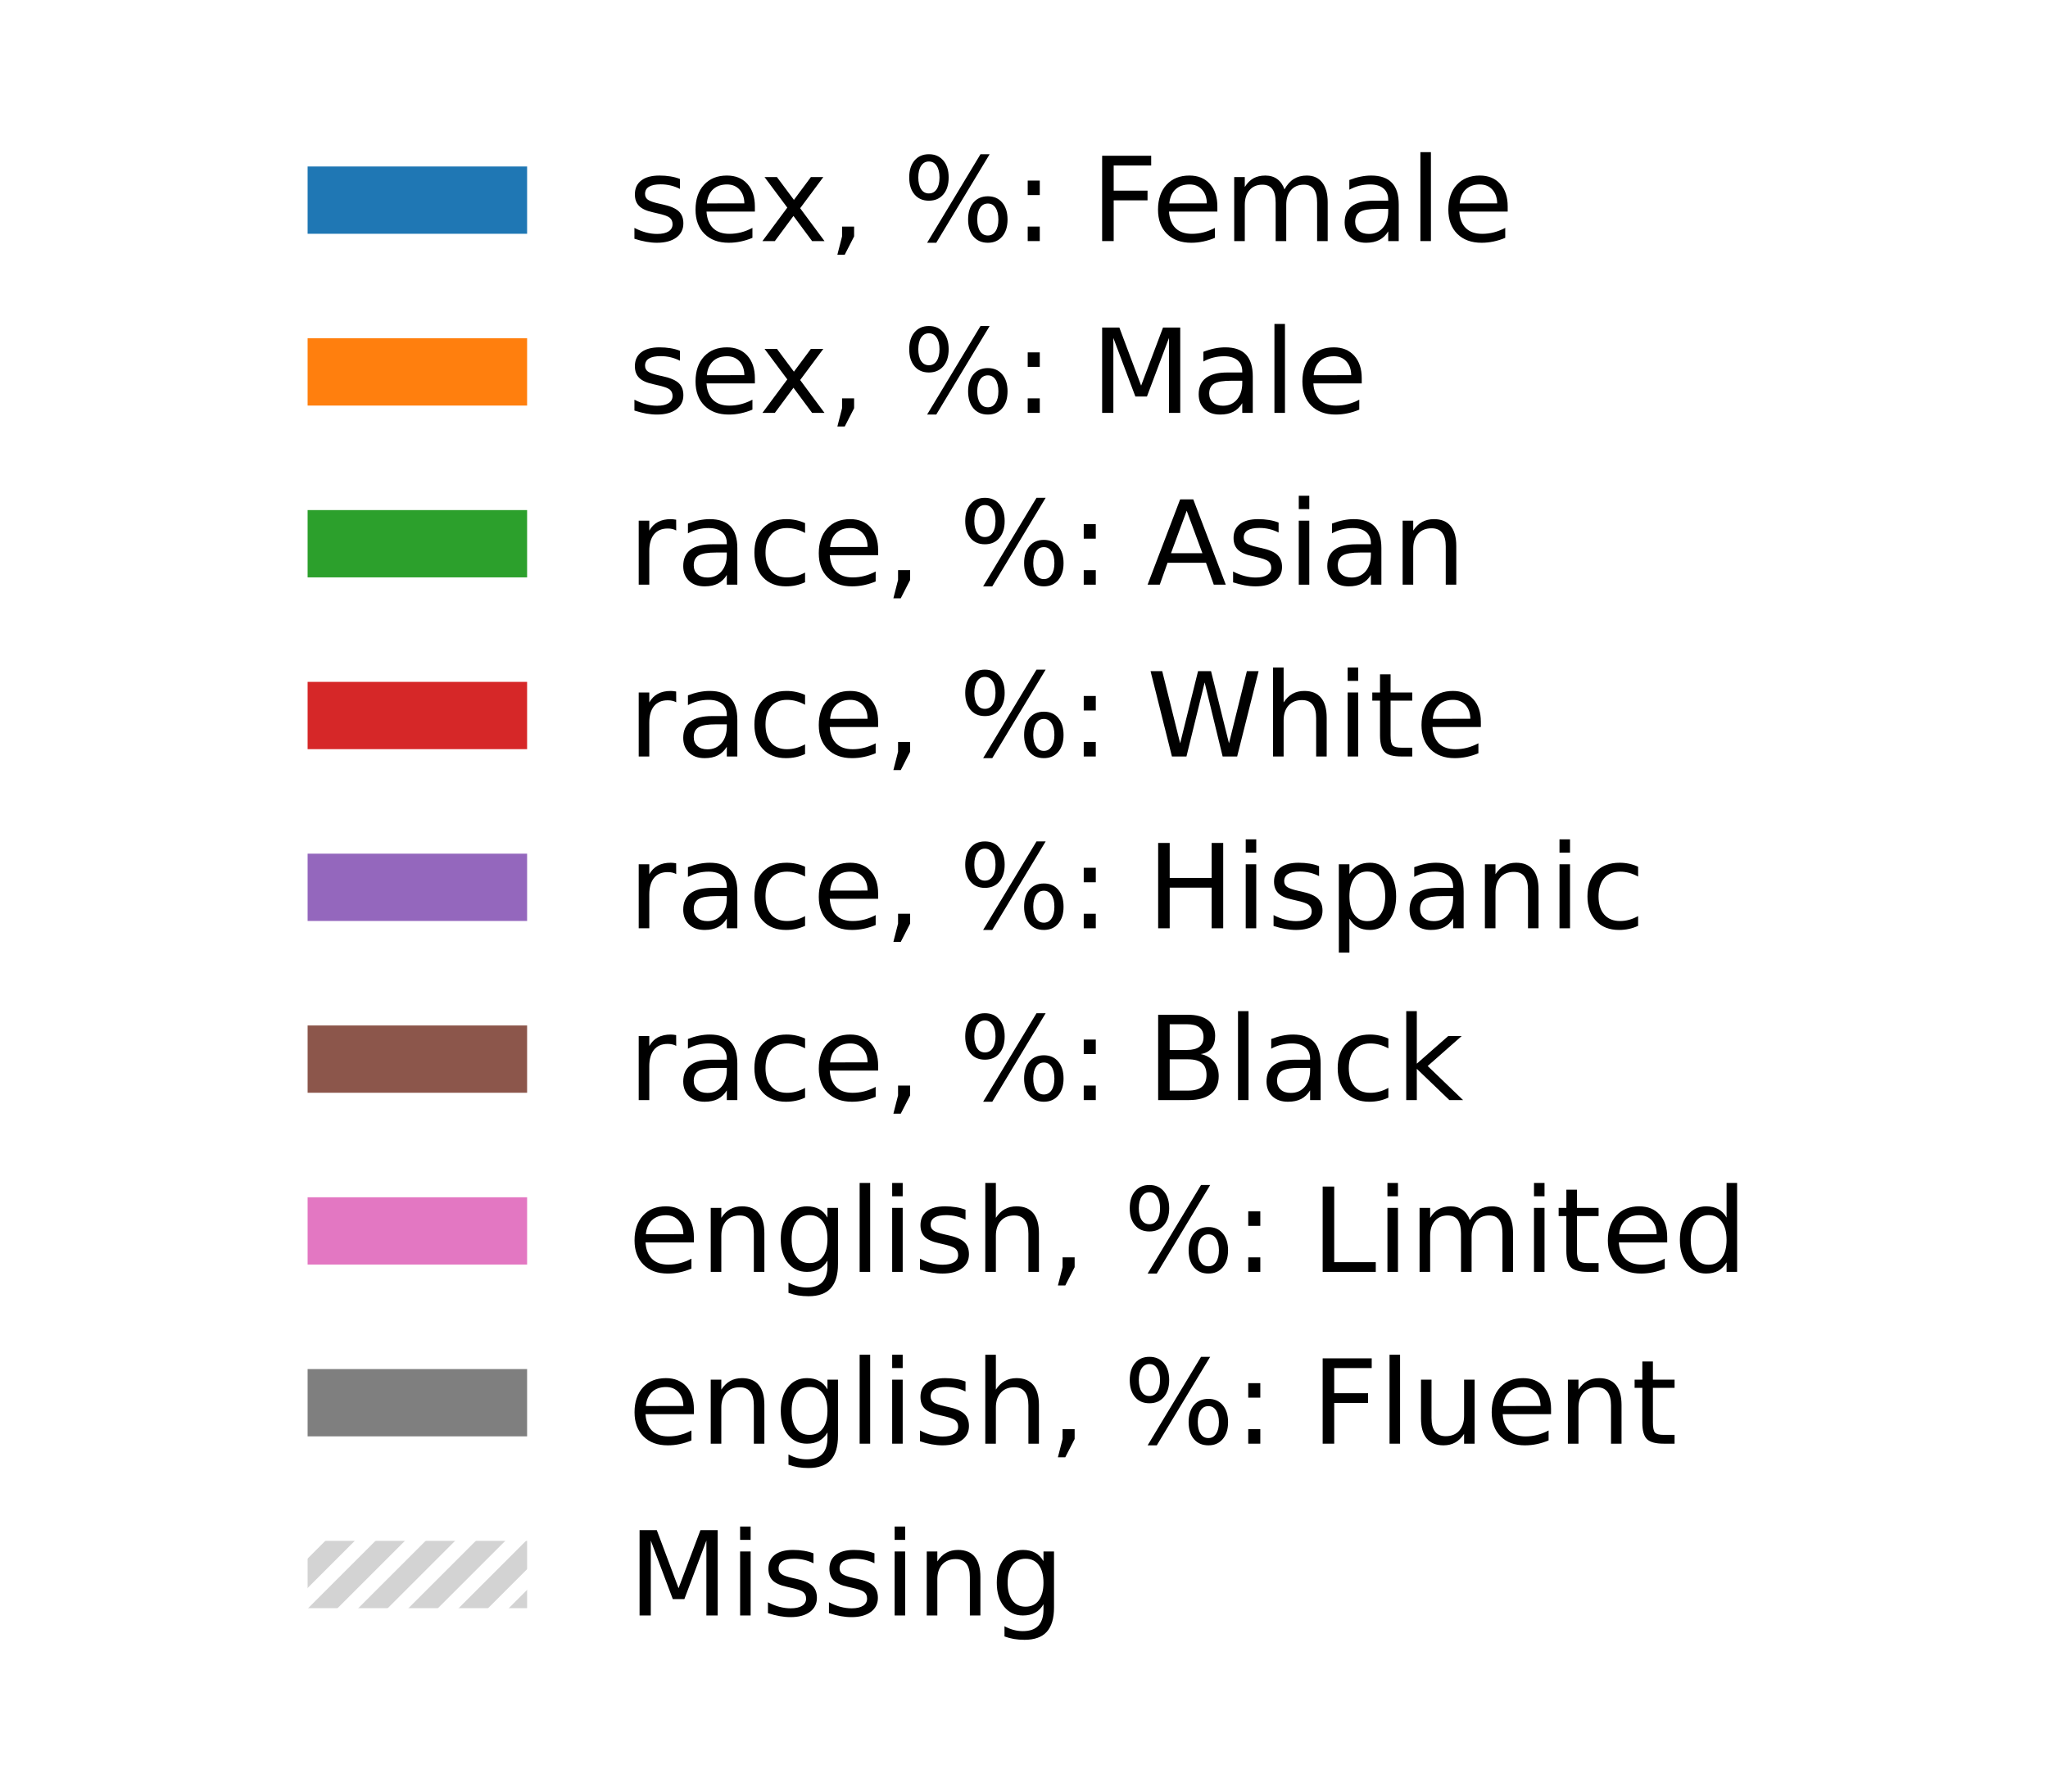
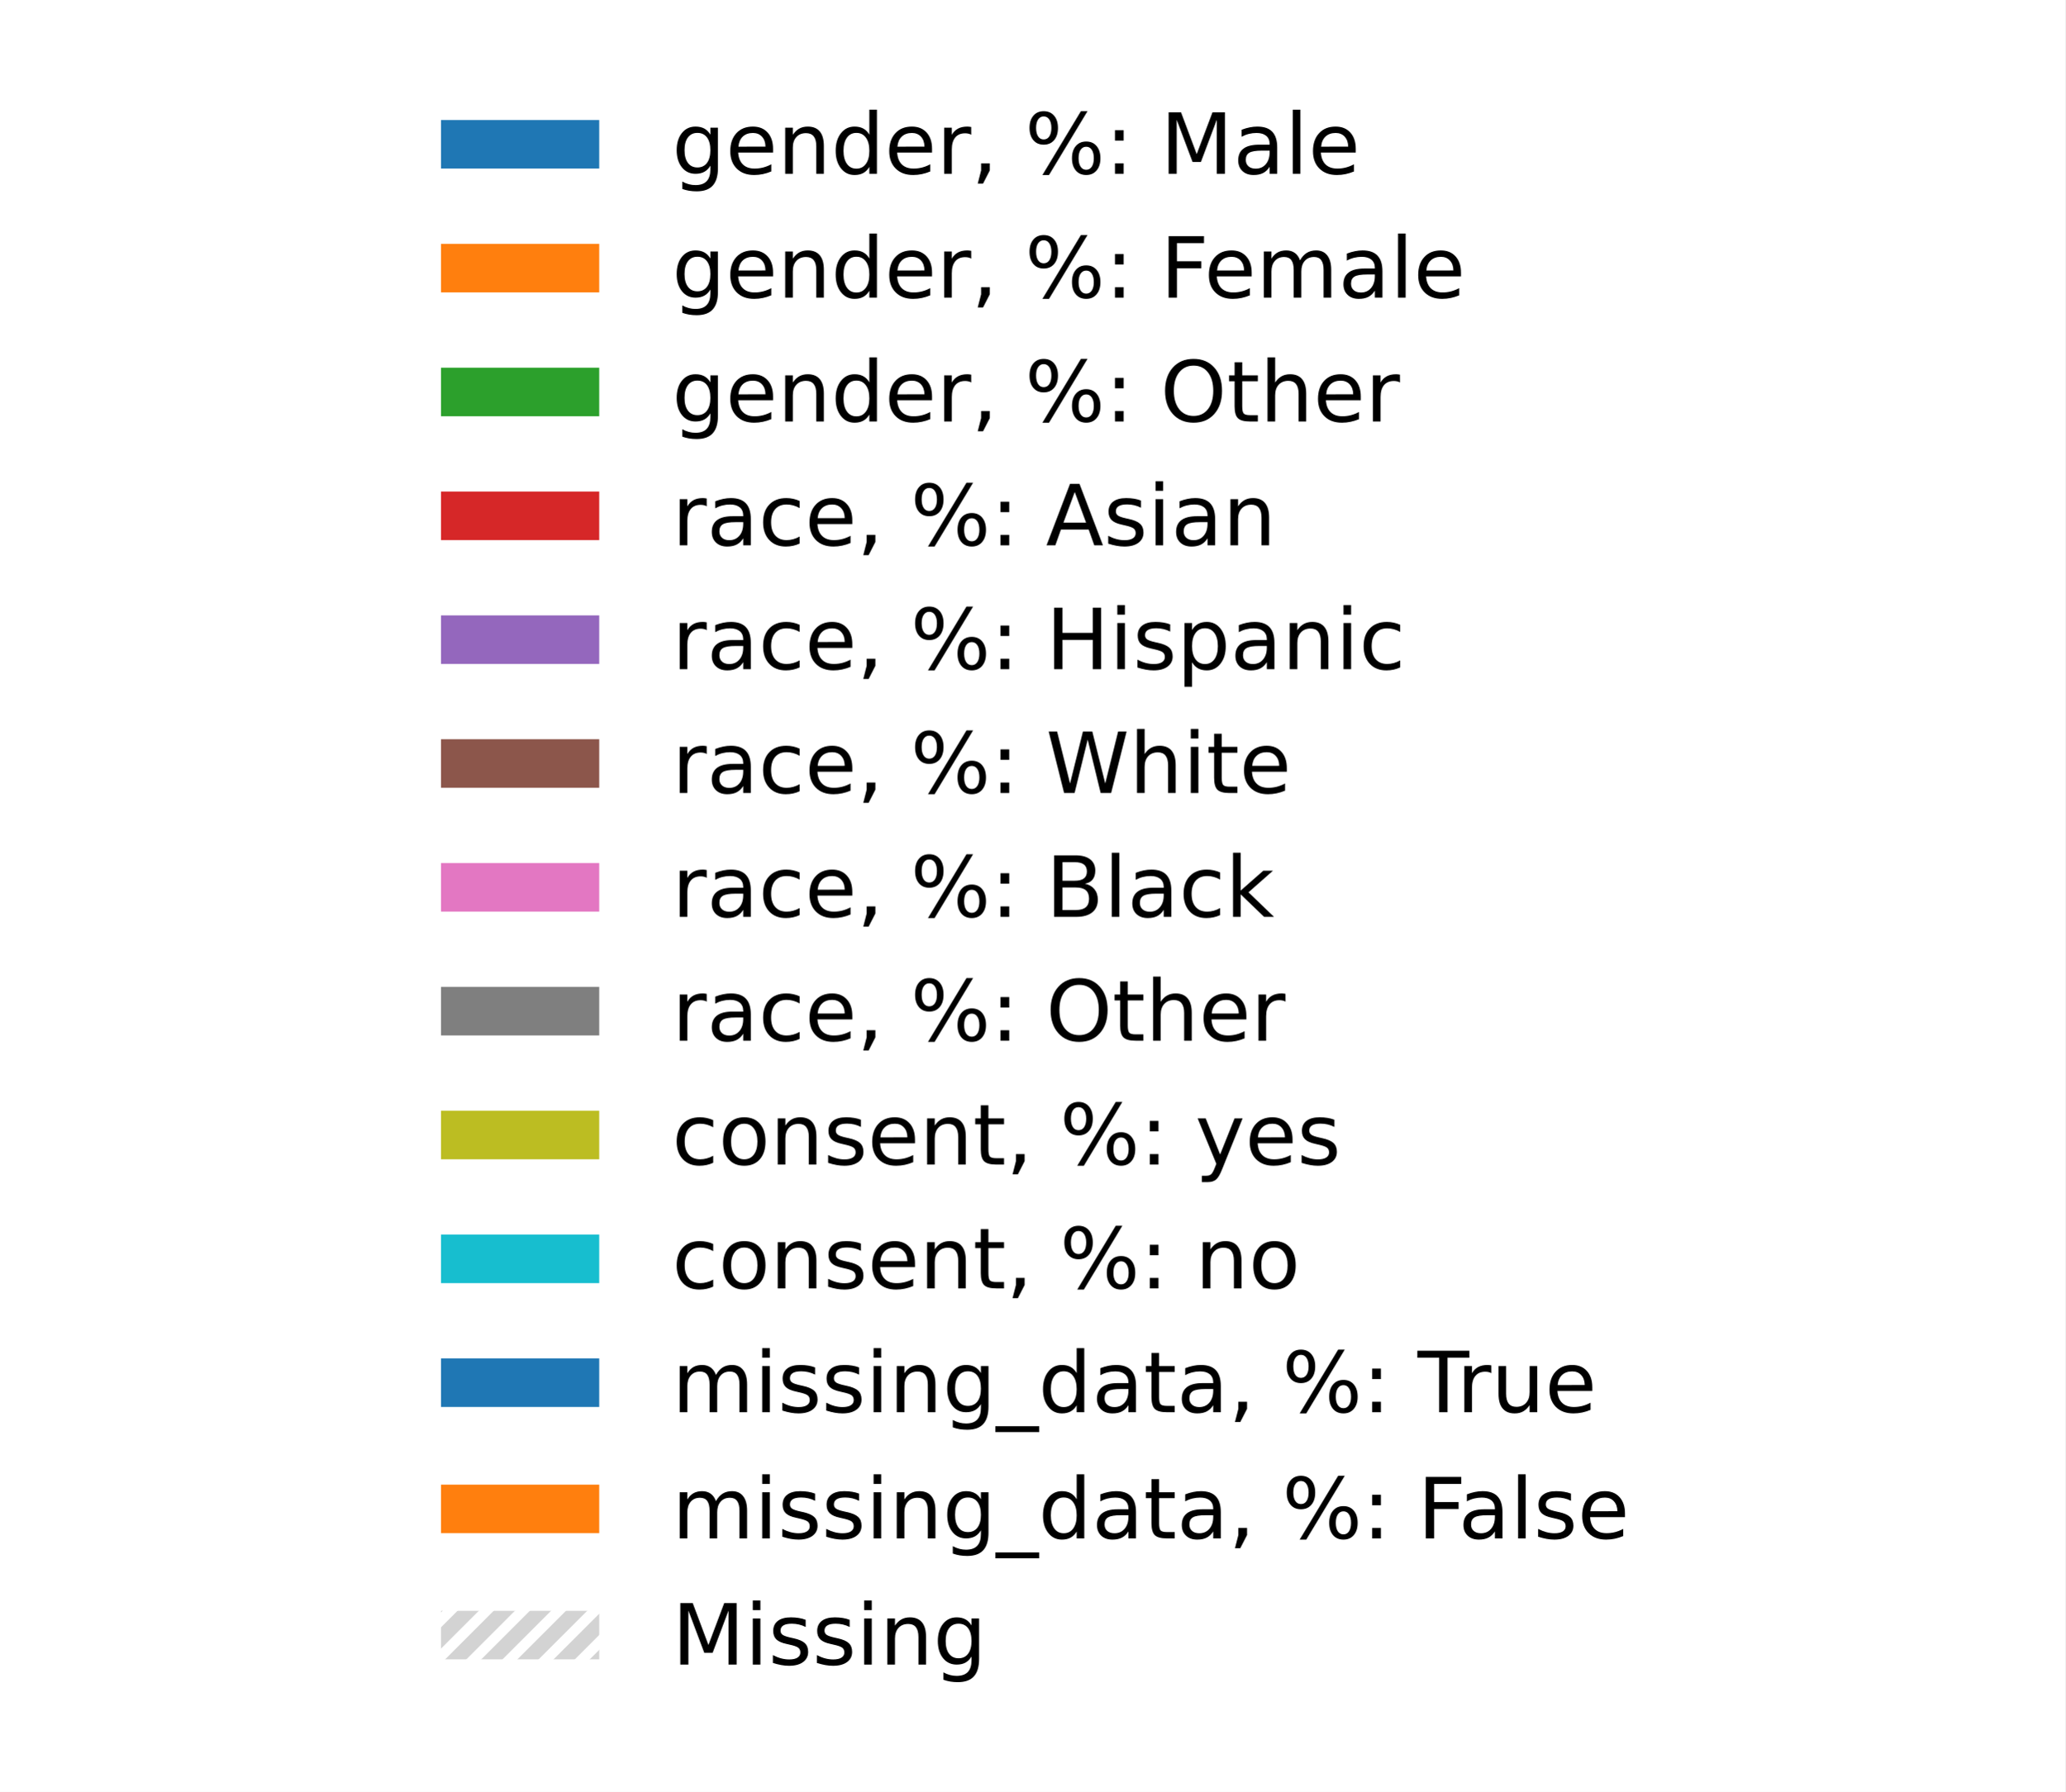
- <svg xmlns="http://www.w3.org/2000/svg" xmlns:xlink="http://www.w3.org/1999/xlink" width="139.95pt" height="122.483pt" viewBox="0 0 139.95 122.483" version="1.1">
+ <svg xmlns="http://www.w3.org/2000/svg" xmlns:xlink="http://www.w3.org/1999/xlink" width="195.75pt" height="169.898pt" viewBox="0 0 195.75 169.898" version="1.1">
  <defs>
    <style type="text/css">*{stroke-linejoin: round; stroke-linecap: butt}</style>
  </defs>
  <g id="figure_1">
    <g id="patch_1">
-       <path d="M 0 122.483  L 139.95 122.483  L 139.95 0  L 0 0  z " style="fill: #ffffff" />
+       <path d="M 0 169.898  L 195.75 169.898  L 195.75 0  L 0 0  z " style="fill: #ffffff" />
    </g>
    <g id="axes_1">
      <g id="legend_1">
        <g id="patch_2">
-           <path d="M 20.52 16.479  L 36.52 16.479  L 36.52 10.879  L 20.52 10.879  z " style="fill: #1f77b4; stroke: #ffffff; stroke-linejoin: miter" />
+           <path d="M 41.299 16.479  L 57.299 16.479  L 57.299 10.879  L 41.299 10.879  z " style="fill: #1f77b4; stroke: #ffffff; stroke-linejoin: miter" />
        </g>
        <g id="text_1">
-           <g transform="translate(42.92 16.47875) scale(0.08 -0.08)">
-             <defs>
-               <path id="DejaVuSans-73" d="M 2834 3397  L 2834 2853  Q 2591 2978 2328 3040  Q 2066 3103 1784 3103  Q 1356 3103 1142 2972  Q 928 2841 928 2578  Q 928 2378 1081 2264  Q 1234 2150 1697 2047  L 1894 2003  Q 2506 1872 2764 1633  Q 3022 1394 3022 966  Q 3022 478 2636 193  Q 2250 -91 1575 -91  Q 1294 -91 989 -36  Q 684 19 347 128  L 347 722  Q 666 556 975 473  Q 1284 391 1588 391  Q 1994 391 2212 530  Q 2431 669 2431 922  Q 2431 1156 2273 1281  Q 2116 1406 1581 1522  L 1381 1569  Q 847 1681 609 1914  Q 372 2147 372 2553  Q 372 3047 722 3315  Q 1072 3584 1716 3584  Q 2034 3584 2315 3537  Q 2597 3491 2834 3397  z " transform="scale(0.015625)" />
+           <g transform="translate(63.69938 16.47875) scale(0.08 -0.08)">
+             <defs>
+               <path id="DejaVuSans-67" d="M 2906 1791  Q 2906 2416 2648 2759  Q 2391 3103 1925 3103  Q 1463 3103 1205 2759  Q 947 2416 947 1791  Q 947 1169 1205 825  Q 1463 481 1925 481  Q 2391 481 2648 825  Q 2906 1169 2906 1791  z M 3481 434  Q 3481 -459 3084 -895  Q 2688 -1331 1869 -1331  Q 1566 -1331 1297 -1286  Q 1028 -1241 775 -1147  L 775 -588  Q 1028 -725 1275 -790  Q 1522 -856 1778 -856  Q 2344 -856 2625 -561  Q 2906 -266 2906 331  L 2906 616  Q 2728 306 2450 153  Q 2172 0 1784 0  Q 1141 0 747 490  Q 353 981 353 1791  Q 353 2603 747 3093  Q 1141 3584 1784 3584  Q 2172 3584 2450 3431  Q 2728 3278 2906 2969  L 2906 3500  L 3481 3500  L 3481 434  z " transform="scale(0.015625)" />
              <path id="DejaVuSans-65" d="M 3597 1894  L 3597 1613  L 953 1613  Q 991 1019 1311 708  Q 1631 397 2203 397  Q 2534 397 2845 478  Q 3156 559 3463 722  L 3463 178  Q 3153 47 2828 -22  Q 2503 -91 2169 -91  Q 1331 -91 842 396  Q 353 884 353 1716  Q 353 2575 817 3079  Q 1281 3584 2069 3584  Q 2775 3584 3186 3129  Q 3597 2675 3597 1894  z M 3022 2063  Q 3016 2534 2758 2815  Q 2500 3097 2075 3097  Q 1594 3097 1305 2825  Q 1016 2553 972 2059  L 3022 2063  z " transform="scale(0.015625)" />
-               <path id="DejaVuSans-78" d="M 3513 3500  L 2247 1797  L 3578 0  L 2900 0  L 1881 1375  L 863 0  L 184 0  L 1544 1831  L 300 3500  L 978 3500  L 1906 2253  L 2834 3500  L 3513 3500  z " transform="scale(0.015625)" />
+               <path id="DejaVuSans-6e" d="M 3513 2113  L 3513 0  L 2938 0  L 2938 2094  Q 2938 2591 2744 2837  Q 2550 3084 2163 3084  Q 1697 3084 1428 2787  Q 1159 2491 1159 1978  L 1159 0  L 581 0  L 581 3500  L 1159 3500  L 1159 2956  Q 1366 3272 1645 3428  Q 1925 3584 2291 3584  Q 2894 3584 3203 3211  Q 3513 2838 3513 2113  z " transform="scale(0.015625)" />
+               <path id="DejaVuSans-64" d="M 2906 2969  L 2906 4863  L 3481 4863  L 3481 0  L 2906 0  L 2906 525  Q 2725 213 2448 61  Q 2172 -91 1784 -91  Q 1150 -91 751 415  Q 353 922 353 1747  Q 353 2572 751 3078  Q 1150 3584 1784 3584  Q 2172 3584 2448 3432  Q 2725 3281 2906 2969  z M 947 1747  Q 947 1113 1208 752  Q 1469 391 1925 391  Q 2381 391 2643 752  Q 2906 1113 2906 1747  Q 2906 2381 2643 2742  Q 2381 3103 1925 3103  Q 1469 3103 1208 2742  Q 947 2381 947 1747  z " transform="scale(0.015625)" />
+               <path id="DejaVuSans-72" d="M 2631 2963  Q 2534 3019 2420 3045  Q 2306 3072 2169 3072  Q 1681 3072 1420 2755  Q 1159 2438 1159 1844  L 1159 0  L 581 0  L 581 3500  L 1159 3500  L 1159 2956  Q 1341 3275 1631 3429  Q 1922 3584 2338 3584  Q 2397 3584 2469 3576  Q 2541 3569 2628 3553  L 2631 2963  z " transform="scale(0.015625)" />
              <path id="DejaVuSans-2c" d="M 750 794  L 1409 794  L 1409 256  L 897 -744  L 494 -744  L 750 256  L 750 794  z " transform="scale(0.015625)" />
              <path id="DejaVuSans-20" transform="scale(0.015625)" />
              <path id="DejaVuSans-25" d="M 4653 2053  Q 4381 2053 4226 1822  Q 4072 1591 4072 1178  Q 4072 772 4226 539  Q 4381 306 4653 306  Q 4919 306 5073 539  Q 5228 772 5228 1178  Q 5228 1588 5073 1820  Q 4919 2053 4653 2053  z M 4653 2450  Q 5147 2450 5437 2106  Q 5728 1763 5728 1178  Q 5728 594 5436 251  Q 5144 -91 4653 -91  Q 4153 -91 3862 251  Q 3572 594 3572 1178  Q 3572 1766 3864 2108  Q 4156 2450 4653 2450  z M 1428 4353  Q 1159 4353 1004 4120  Q 850 3888 850 3481  Q 850 3069 1003 2837  Q 1156 2606 1428 2606  Q 1700 2606 1854 2837  Q 2009 3069 2009 3481  Q 2009 3884 1853 4118  Q 1697 4353 1428 4353  z M 4250 4750  L 4750 4750  L 1831 -91  L 1331 -91  L 4250 4750  z M 1428 4750  Q 1922 4750 2215 4408  Q 2509 4066 2509 3481  Q 2509 2891 2217 2550  Q 1925 2209 1428 2209  Q 931 2209 642 2551  Q 353 2894 353 3481  Q 353 4063 643 4406  Q 934 4750 1428 4750  z " transform="scale(0.015625)" />
              <path id="DejaVuSans-3a" d="M 750 794  L 1409 794  L 1409 0  L 750 0  L 750 794  z M 750 3309  L 1409 3309  L 1409 2516  L 750 2516  L 750 3309  z " transform="scale(0.015625)" />
+               <path id="DejaVuSans-4d" d="M 628 4666  L 1569 4666  L 2759 1491  L 3956 4666  L 4897 4666  L 4897 0  L 4281 0  L 4281 4097  L 3078 897  L 2444 897  L 1241 4097  L 1241 0  L 628 0  L 628 4666  z " transform="scale(0.015625)" />
+               <path id="DejaVuSans-61" d="M 2194 1759  Q 1497 1759 1228 1600  Q 959 1441 959 1056  Q 959 750 1161 570  Q 1363 391 1709 391  Q 2188 391 2477 730  Q 2766 1069 2766 1631  L 2766 1759  L 2194 1759  z M 3341 1997  L 3341 0  L 2766 0  L 2766 531  Q 2569 213 2275 61  Q 1981 -91 1556 -91  Q 1019 -91 701 211  Q 384 513 384 1019  Q 384 1609 779 1909  Q 1175 2209 1959 2209  L 2766 2209  L 2766 2266  Q 2766 2663 2505 2880  Q 2244 3097 1772 3097  Q 1472 3097 1187 3025  Q 903 2953 641 2809  L 641 3341  Q 956 3463 1253 3523  Q 1550 3584 1831 3584  Q 2591 3584 2966 3190  Q 3341 2797 3341 1997  z " transform="scale(0.015625)" />
+               <path id="DejaVuSans-6c" d="M 603 4863  L 1178 4863  L 1178 0  L 603 0  L 603 4863  z " transform="scale(0.015625)" />
+             </defs>
+             <use xlink:href="#DejaVuSans-67" />
+             <use xlink:href="#DejaVuSans-65" x="63.477" />
+             <use xlink:href="#DejaVuSans-6e" x="125" />
+             <use xlink:href="#DejaVuSans-64" x="188.379" />
+             <use xlink:href="#DejaVuSans-65" x="251.855" />
+             <use xlink:href="#DejaVuSans-72" x="313.379" />
+             <use xlink:href="#DejaVuSans-2c" x="354.492" />
+             <use xlink:href="#DejaVuSans-20" x="386.279" />
+             <use xlink:href="#DejaVuSans-25" x="418.066" />
+             <use xlink:href="#DejaVuSans-3a" x="513.086" />
+             <use xlink:href="#DejaVuSans-20" x="546.777" />
+             <use xlink:href="#DejaVuSans-4d" x="578.564" />
+             <use xlink:href="#DejaVuSans-61" x="664.844" />
+             <use xlink:href="#DejaVuSans-6c" x="726.123" />
+             <use xlink:href="#DejaVuSans-65" x="753.906" />
+           </g>
+         </g>
+         <g id="patch_3">
+           <path d="M 41.299 28.221  L 57.299 28.221  L 57.299 22.621  L 41.299 22.621  z " style="fill: #ff7f0e; stroke: #ffffff; stroke-linejoin: miter" />
+         </g>
+         <g id="text_2">
+           <g transform="translate(63.69938 28.22125) scale(0.08 -0.08)">
+             <defs>
              <path id="DejaVuSans-46" d="M 628 4666  L 3309 4666  L 3309 4134  L 1259 4134  L 1259 2759  L 3109 2759  L 3109 2228  L 1259 2228  L 1259 0  L 628 0  L 628 4666  z " transform="scale(0.015625)" />
              <path id="DejaVuSans-6d" d="M 3328 2828  Q 3544 3216 3844 3400  Q 4144 3584 4550 3584  Q 5097 3584 5394 3201  Q 5691 2819 5691 2113  L 5691 0  L 5113 0  L 5113 2094  Q 5113 2597 4934 2840  Q 4756 3084 4391 3084  Q 3944 3084 3684 2787  Q 3425 2491 3425 1978  L 3425 0  L 2847 0  L 2847 2094  Q 2847 2600 2669 2842  Q 2491 3084 2119 3084  Q 1678 3084 1418 2786  Q 1159 2488 1159 1978  L 1159 0  L 581 0  L 581 3500  L 1159 3500  L 1159 2956  Q 1356 3278 1631 3431  Q 1906 3584 2284 3584  Q 2666 3584 2933 3390  Q 3200 3197 3328 2828  z " transform="scale(0.015625)" />
-               <path id="DejaVuSans-61" d="M 2194 1759  Q 1497 1759 1228 1600  Q 959 1441 959 1056  Q 959 750 1161 570  Q 1363 391 1709 391  Q 2188 391 2477 730  Q 2766 1069 2766 1631  L 2766 1759  L 2194 1759  z M 3341 1997  L 3341 0  L 2766 0  L 2766 531  Q 2569 213 2275 61  Q 1981 -91 1556 -91  Q 1019 -91 701 211  Q 384 513 384 1019  Q 384 1609 779 1909  Q 1175 2209 1959 2209  L 2766 2209  L 2766 2266  Q 2766 2663 2505 2880  Q 2244 3097 1772 3097  Q 1472 3097 1187 3025  Q 903 2953 641 2809  L 641 3341  Q 956 3463 1253 3523  Q 1550 3584 1831 3584  Q 2591 3584 2966 3190  Q 3341 2797 3341 1997  z " transform="scale(0.015625)" />
-               <path id="DejaVuSans-6c" d="M 603 4863  L 1178 4863  L 1178 0  L 603 0  L 603 4863  z " transform="scale(0.015625)" />
-             </defs>
-             <use xlink:href="#DejaVuSans-73" />
-             <use xlink:href="#DejaVuSans-65" x="52.1" />
-             <use xlink:href="#DejaVuSans-78" x="111.873" />
-             <use xlink:href="#DejaVuSans-2c" x="171.053" />
-             <use xlink:href="#DejaVuSans-20" x="202.84" />
-             <use xlink:href="#DejaVuSans-25" x="234.627" />
-             <use xlink:href="#DejaVuSans-3a" x="329.646" />
-             <use xlink:href="#DejaVuSans-20" x="363.338" />
-             <use xlink:href="#DejaVuSans-46" x="395.125" />
-             <use xlink:href="#DejaVuSans-65" x="447.145" />
-             <use xlink:href="#DejaVuSans-6d" x="508.668" />
-             <use xlink:href="#DejaVuSans-61" x="606.08" />
-             <use xlink:href="#DejaVuSans-6c" x="667.359" />
-             <use xlink:href="#DejaVuSans-65" x="695.143" />
-           </g>
-         </g>
-         <g id="patch_3">
-           <path d="M 20.52 28.221  L 36.52 28.221  L 36.52 22.621  L 20.52 22.621  z " style="fill: #ff7f0e; stroke: #ffffff; stroke-linejoin: miter" />
-         </g>
-         <g id="text_2">
-           <g transform="translate(42.92 28.22125) scale(0.08 -0.08)">
-             <defs>
-               <path id="DejaVuSans-4d" d="M 628 4666  L 1569 4666  L 2759 1491  L 3956 4666  L 4897 4666  L 4897 0  L 4281 0  L 4281 4097  L 3078 897  L 2444 897  L 1241 4097  L 1241 0  L 628 0  L 628 4666  z " transform="scale(0.015625)" />
-             </defs>
-             <use xlink:href="#DejaVuSans-73" />
-             <use xlink:href="#DejaVuSans-65" x="52.1" />
-             <use xlink:href="#DejaVuSans-78" x="111.873" />
-             <use xlink:href="#DejaVuSans-2c" x="171.053" />
-             <use xlink:href="#DejaVuSans-20" x="202.84" />
-             <use xlink:href="#DejaVuSans-25" x="234.627" />
-             <use xlink:href="#DejaVuSans-3a" x="329.646" />
-             <use xlink:href="#DejaVuSans-20" x="363.338" />
-             <use xlink:href="#DejaVuSans-4d" x="395.125" />
-             <use xlink:href="#DejaVuSans-61" x="481.404" />
-             <use xlink:href="#DejaVuSans-6c" x="542.684" />
-             <use xlink:href="#DejaVuSans-65" x="570.467" />
+             </defs>
+             <use xlink:href="#DejaVuSans-67" />
+             <use xlink:href="#DejaVuSans-65" x="63.477" />
+             <use xlink:href="#DejaVuSans-6e" x="125" />
+             <use xlink:href="#DejaVuSans-64" x="188.379" />
+             <use xlink:href="#DejaVuSans-65" x="251.855" />
+             <use xlink:href="#DejaVuSans-72" x="313.379" />
+             <use xlink:href="#DejaVuSans-2c" x="354.492" />
+             <use xlink:href="#DejaVuSans-20" x="386.279" />
+             <use xlink:href="#DejaVuSans-25" x="418.066" />
+             <use xlink:href="#DejaVuSans-3a" x="513.086" />
+             <use xlink:href="#DejaVuSans-20" x="546.777" />
+             <use xlink:href="#DejaVuSans-46" x="578.564" />
+             <use xlink:href="#DejaVuSans-65" x="630.584" />
+             <use xlink:href="#DejaVuSans-6d" x="692.107" />
+             <use xlink:href="#DejaVuSans-61" x="789.52" />
+             <use xlink:href="#DejaVuSans-6c" x="850.799" />
+             <use xlink:href="#DejaVuSans-65" x="878.582" />
          </g>
        </g>
        <g id="patch_4">
-           <path d="M 20.52 39.964  L 36.52 39.964  L 36.52 34.364  L 20.52 34.364  z " style="fill: #2ca02c; stroke: #ffffff; stroke-linejoin: miter" />
+           <path d="M 41.299 39.964  L 57.299 39.964  L 57.299 34.364  L 41.299 34.364  z " style="fill: #2ca02c; stroke: #ffffff; stroke-linejoin: miter" />
        </g>
        <g id="text_3">
-           <g transform="translate(42.92 39.96375) scale(0.08 -0.08)">
-             <defs>
-               <path id="DejaVuSans-72" d="M 2631 2963  Q 2534 3019 2420 3045  Q 2306 3072 2169 3072  Q 1681 3072 1420 2755  Q 1159 2438 1159 1844  L 1159 0  L 581 0  L 581 3500  L 1159 3500  L 1159 2956  Q 1341 3275 1631 3429  Q 1922 3584 2338 3584  Q 2397 3584 2469 3576  Q 2541 3569 2628 3553  L 2631 2963  z " transform="scale(0.015625)" />
+           <g transform="translate(63.69938 39.96375) scale(0.08 -0.08)">
+             <defs>
+               <path id="DejaVuSans-4f" d="M 2522 4238  Q 1834 4238 1429 3725  Q 1025 3213 1025 2328  Q 1025 1447 1429 934  Q 1834 422 2522 422  Q 3209 422 3611 934  Q 4013 1447 4013 2328  Q 4013 3213 3611 3725  Q 3209 4238 2522 4238  z M 2522 4750  Q 3503 4750 4090 4092  Q 4678 3434 4678 2328  Q 4678 1225 4090 567  Q 3503 -91 2522 -91  Q 1538 -91 948 565  Q 359 1222 359 2328  Q 359 3434 948 4092  Q 1538 4750 2522 4750  z " transform="scale(0.015625)" />
+               <path id="DejaVuSans-74" d="M 1172 4494  L 1172 3500  L 2356 3500  L 2356 3053  L 1172 3053  L 1172 1153  Q 1172 725 1289 603  Q 1406 481 1766 481  L 2356 481  L 2356 0  L 1766 0  Q 1100 0 847 248  Q 594 497 594 1153  L 594 3053  L 172 3053  L 172 3500  L 594 3500  L 594 4494  L 1172 4494  z " transform="scale(0.015625)" />
+               <path id="DejaVuSans-68" d="M 3513 2113  L 3513 0  L 2938 0  L 2938 2094  Q 2938 2591 2744 2837  Q 2550 3084 2163 3084  Q 1697 3084 1428 2787  Q 1159 2491 1159 1978  L 1159 0  L 581 0  L 581 4863  L 1159 4863  L 1159 2956  Q 1366 3272 1645 3428  Q 1925 3584 2291 3584  Q 2894 3584 3203 3211  Q 3513 2838 3513 2113  z " transform="scale(0.015625)" />
+             </defs>
+             <use xlink:href="#DejaVuSans-67" />
+             <use xlink:href="#DejaVuSans-65" x="63.477" />
+             <use xlink:href="#DejaVuSans-6e" x="125" />
+             <use xlink:href="#DejaVuSans-64" x="188.379" />
+             <use xlink:href="#DejaVuSans-65" x="251.855" />
+             <use xlink:href="#DejaVuSans-72" x="313.379" />
+             <use xlink:href="#DejaVuSans-2c" x="354.492" />
+             <use xlink:href="#DejaVuSans-20" x="386.279" />
+             <use xlink:href="#DejaVuSans-25" x="418.066" />
+             <use xlink:href="#DejaVuSans-3a" x="513.086" />
+             <use xlink:href="#DejaVuSans-20" x="546.777" />
+             <use xlink:href="#DejaVuSans-4f" x="578.564" />
+             <use xlink:href="#DejaVuSans-74" x="657.275" />
+             <use xlink:href="#DejaVuSans-68" x="696.484" />
+             <use xlink:href="#DejaVuSans-65" x="759.863" />
+             <use xlink:href="#DejaVuSans-72" x="821.387" />
+           </g>
+         </g>
+         <g id="patch_5">
+           <path d="M 41.299 51.706  L 57.299 51.706  L 57.299 46.106  L 41.299 46.106  z " style="fill: #d62728; stroke: #ffffff; stroke-linejoin: miter" />
+         </g>
+         <g id="text_4">
+           <g transform="translate(63.69938 51.70625) scale(0.08 -0.08)">
+             <defs>
              <path id="DejaVuSans-63" d="M 3122 3366  L 3122 2828  Q 2878 2963 2633 3030  Q 2388 3097 2138 3097  Q 1578 3097 1268 2742  Q 959 2388 959 1747  Q 959 1106 1268 751  Q 1578 397 2138 397  Q 2388 397 2633 464  Q 2878 531 3122 666  L 3122 134  Q 2881 22 2623 -34  Q 2366 -91 2075 -91  Q 1284 -91 818 406  Q 353 903 353 1747  Q 353 2603 823 3093  Q 1294 3584 2113 3584  Q 2378 3584 2631 3529  Q 2884 3475 3122 3366  z " transform="scale(0.015625)" />
              <path id="DejaVuSans-41" d="M 2188 4044  L 1331 1722  L 3047 1722  L 2188 4044  z M 1831 4666  L 2547 4666  L 4325 0  L 3669 0  L 3244 1197  L 1141 1197  L 716 0  L 50 0  L 1831 4666  z " transform="scale(0.015625)" />
+               <path id="DejaVuSans-73" d="M 2834 3397  L 2834 2853  Q 2591 2978 2328 3040  Q 2066 3103 1784 3103  Q 1356 3103 1142 2972  Q 928 2841 928 2578  Q 928 2378 1081 2264  Q 1234 2150 1697 2047  L 1894 2003  Q 2506 1872 2764 1633  Q 3022 1394 3022 966  Q 3022 478 2636 193  Q 2250 -91 1575 -91  Q 1294 -91 989 -36  Q 684 19 347 128  L 347 722  Q 666 556 975 473  Q 1284 391 1588 391  Q 1994 391 2212 530  Q 2431 669 2431 922  Q 2431 1156 2273 1281  Q 2116 1406 1581 1522  L 1381 1569  Q 847 1681 609 1914  Q 372 2147 372 2553  Q 372 3047 722 3315  Q 1072 3584 1716 3584  Q 2034 3584 2315 3537  Q 2597 3491 2834 3397  z " transform="scale(0.015625)" />
              <path id="DejaVuSans-69" d="M 603 3500  L 1178 3500  L 1178 0  L 603 0  L 603 3500  z M 603 4863  L 1178 4863  L 1178 4134  L 603 4134  L 603 4863  z " transform="scale(0.015625)" />
-               <path id="DejaVuSans-6e" d="M 3513 2113  L 3513 0  L 2938 0  L 2938 2094  Q 2938 2591 2744 2837  Q 2550 3084 2163 3084  Q 1697 3084 1428 2787  Q 1159 2491 1159 1978  L 1159 0  L 581 0  L 581 3500  L 1159 3500  L 1159 2956  Q 1366 3272 1645 3428  Q 1925 3584 2291 3584  Q 2894 3584 3203 3211  Q 3513 2838 3513 2113  z " transform="scale(0.015625)" />
            </defs>
            <use xlink:href="#DejaVuSans-72" />
            <use xlink:href="#DejaVuSans-61" x="41.113" />
            <use xlink:href="#DejaVuSans-63" x="102.393" />
            <use xlink:href="#DejaVuSans-65" x="157.373" />
            <use xlink:href="#DejaVuSans-2c" x="218.896" />
            <use xlink:href="#DejaVuSans-20" x="250.684" />
            <use xlink:href="#DejaVuSans-25" x="282.471" />
            <use xlink:href="#DejaVuSans-3a" x="377.49" />
            <use xlink:href="#DejaVuSans-20" x="411.182" />
            <use xlink:href="#DejaVuSans-41" x="442.969" />
            <use xlink:href="#DejaVuSans-73" x="511.377" />
            <use xlink:href="#DejaVuSans-69" x="563.477" />
            <use xlink:href="#DejaVuSans-61" x="591.26" />
            <use xlink:href="#DejaVuSans-6e" x="652.539" />
          </g>
        </g>
-         <g id="patch_5">
-           <path d="M 20.52 51.706  L 36.52 51.706  L 36.52 46.106  L 20.52 46.106  z " style="fill: #d62728; stroke: #ffffff; stroke-linejoin: miter" />
-         </g>
-         <g id="text_4">
-           <g transform="translate(42.92 51.70625) scale(0.08 -0.08)">
-             <defs>
-               <path id="DejaVuSans-57" d="M 213 4666  L 850 4666  L 1831 722  L 2809 4666  L 3519 4666  L 4500 722  L 5478 4666  L 6119 4666  L 4947 0  L 4153 0  L 3169 4050  L 2175 0  L 1381 0  L 213 4666  z " transform="scale(0.015625)" />
-               <path id="DejaVuSans-68" d="M 3513 2113  L 3513 0  L 2938 0  L 2938 2094  Q 2938 2591 2744 2837  Q 2550 3084 2163 3084  Q 1697 3084 1428 2787  Q 1159 2491 1159 1978  L 1159 0  L 581 0  L 581 4863  L 1159 4863  L 1159 2956  Q 1366 3272 1645 3428  Q 1925 3584 2291 3584  Q 2894 3584 3203 3211  Q 3513 2838 3513 2113  z " transform="scale(0.015625)" />
-               <path id="DejaVuSans-74" d="M 1172 4494  L 1172 3500  L 2356 3500  L 2356 3053  L 1172 3053  L 1172 1153  Q 1172 725 1289 603  Q 1406 481 1766 481  L 2356 481  L 2356 0  L 1766 0  Q 1100 0 847 248  Q 594 497 594 1153  L 594 3053  L 172 3053  L 172 3500  L 594 3500  L 594 4494  L 1172 4494  z " transform="scale(0.015625)" />
-             </defs>
-             <use xlink:href="#DejaVuSans-72" />
-             <use xlink:href="#DejaVuSans-61" x="41.113" />
-             <use xlink:href="#DejaVuSans-63" x="102.393" />
-             <use xlink:href="#DejaVuSans-65" x="157.373" />
-             <use xlink:href="#DejaVuSans-2c" x="218.896" />
-             <use xlink:href="#DejaVuSans-20" x="250.684" />
-             <use xlink:href="#DejaVuSans-25" x="282.471" />
-             <use xlink:href="#DejaVuSans-3a" x="377.49" />
-             <use xlink:href="#DejaVuSans-20" x="411.182" />
-             <use xlink:href="#DejaVuSans-57" x="442.969" />
-             <use xlink:href="#DejaVuSans-68" x="541.846" />
-             <use xlink:href="#DejaVuSans-69" x="605.225" />
-             <use xlink:href="#DejaVuSans-74" x="633.008" />
-             <use xlink:href="#DejaVuSans-65" x="672.217" />
-           </g>
-         </g>
        <g id="patch_6">
-           <path d="M 20.52 63.449  L 36.52 63.449  L 36.52 57.849  L 20.52 57.849  z " style="fill: #9467bd; stroke: #ffffff; stroke-linejoin: miter" />
+           <path d="M 41.299 63.449  L 57.299 63.449  L 57.299 57.849  L 41.299 57.849  z " style="fill: #9467bd; stroke: #ffffff; stroke-linejoin: miter" />
        </g>
        <g id="text_5">
-           <g transform="translate(42.92 63.44875) scale(0.08 -0.08)">
+           <g transform="translate(63.69938 63.44875) scale(0.08 -0.08)">
            <defs>
              <path id="DejaVuSans-48" d="M 628 4666  L 1259 4666  L 1259 2753  L 3553 2753  L 3553 4666  L 4184 4666  L 4184 0  L 3553 0  L 3553 2222  L 1259 2222  L 1259 0  L 628 0  L 628 4666  z " transform="scale(0.015625)" />
              <path id="DejaVuSans-70" d="M 1159 525  L 1159 -1331  L 581 -1331  L 581 3500  L 1159 3500  L 1159 2969  Q 1341 3281 1617 3432  Q 1894 3584 2278 3584  Q 2916 3584 3314 3078  Q 3713 2572 3713 1747  Q 3713 922 3314 415  Q 2916 -91 2278 -91  Q 1894 -91 1617 61  Q 1341 213 1159 525  z M 3116 1747  Q 3116 2381 2855 2742  Q 2594 3103 2138 3103  Q 1681 3103 1420 2742  Q 1159 2381 1159 1747  Q 1159 1113 1420 752  Q 1681 391 2138 391  Q 2594 391 2855 752  Q 3116 1113 3116 1747  z " transform="scale(0.015625)" />
            </defs>
            <use xlink:href="#DejaVuSans-72" />
            <use xlink:href="#DejaVuSans-61" x="41.113" />
            <use xlink:href="#DejaVuSans-63" x="102.393" />
            <use xlink:href="#DejaVuSans-65" x="157.373" />
            <use xlink:href="#DejaVuSans-2c" x="218.896" />
            <use xlink:href="#DejaVuSans-20" x="250.684" />
            <use xlink:href="#DejaVuSans-25" x="282.471" />
            <use xlink:href="#DejaVuSans-3a" x="377.49" />
            <use xlink:href="#DejaVuSans-20" x="411.182" />
            <use xlink:href="#DejaVuSans-48" x="442.969" />
            <use xlink:href="#DejaVuSans-69" x="518.164" />
            <use xlink:href="#DejaVuSans-73" x="545.947" />
            <use xlink:href="#DejaVuSans-70" x="598.047" />
            <use xlink:href="#DejaVuSans-61" x="661.523" />
            <use xlink:href="#DejaVuSans-6e" x="722.803" />
            <use xlink:href="#DejaVuSans-69" x="786.182" />
            <use xlink:href="#DejaVuSans-63" x="813.965" />
          </g>
        </g>
        <g id="patch_7">
-           <path d="M 20.52 75.191  L 36.52 75.191  L 36.52 69.591  L 20.52 69.591  z " style="fill: #8c564b; stroke: #ffffff; stroke-linejoin: miter" />
+           <path d="M 41.299 75.191  L 57.299 75.191  L 57.299 69.591  L 41.299 69.591  z " style="fill: #8c564b; stroke: #ffffff; stroke-linejoin: miter" />
        </g>
        <g id="text_6">
-           <g transform="translate(42.92 75.19125) scale(0.08 -0.08)">
+           <g transform="translate(63.69938 75.19125) scale(0.08 -0.08)">
+             <defs>
+               <path id="DejaVuSans-57" d="M 213 4666  L 850 4666  L 1831 722  L 2809 4666  L 3519 4666  L 4500 722  L 5478 4666  L 6119 4666  L 4947 0  L 4153 0  L 3169 4050  L 2175 0  L 1381 0  L 213 4666  z " transform="scale(0.015625)" />
+             </defs>
+             <use xlink:href="#DejaVuSans-72" />
+             <use xlink:href="#DejaVuSans-61" x="41.113" />
+             <use xlink:href="#DejaVuSans-63" x="102.393" />
+             <use xlink:href="#DejaVuSans-65" x="157.373" />
+             <use xlink:href="#DejaVuSans-2c" x="218.896" />
+             <use xlink:href="#DejaVuSans-20" x="250.684" />
+             <use xlink:href="#DejaVuSans-25" x="282.471" />
+             <use xlink:href="#DejaVuSans-3a" x="377.49" />
+             <use xlink:href="#DejaVuSans-20" x="411.182" />
+             <use xlink:href="#DejaVuSans-57" x="442.969" />
+             <use xlink:href="#DejaVuSans-68" x="541.846" />
+             <use xlink:href="#DejaVuSans-69" x="605.225" />
+             <use xlink:href="#DejaVuSans-74" x="633.008" />
+             <use xlink:href="#DejaVuSans-65" x="672.217" />
+           </g>
+         </g>
+         <g id="patch_8">
+           <path d="M 41.299 86.934  L 57.299 86.934  L 57.299 81.334  L 41.299 81.334  z " style="fill: #e377c2; stroke: #ffffff; stroke-linejoin: miter" />
+         </g>
+         <g id="text_7">
+           <g transform="translate(63.69938 86.93375) scale(0.08 -0.08)">
            <defs>
              <path id="DejaVuSans-42" d="M 1259 2228  L 1259 519  L 2272 519  Q 2781 519 3026 730  Q 3272 941 3272 1375  Q 3272 1813 3026 2020  Q 2781 2228 2272 2228  L 1259 2228  z M 1259 4147  L 1259 2741  L 2194 2741  Q 2656 2741 2882 2914  Q 3109 3088 3109 3444  Q 3109 3797 2882 3972  Q 2656 4147 2194 4147  L 1259 4147  z M 628 4666  L 2241 4666  Q 2963 4666 3353 4366  Q 3744 4066 3744 3513  Q 3744 3084 3544 2831  Q 3344 2578 2956 2516  Q 3422 2416 3680 2098  Q 3938 1781 3938 1306  Q 3938 681 3513 340  Q 3088 0 2303 0  L 628 0  L 628 4666  z " transform="scale(0.015625)" />
              <path id="DejaVuSans-6b" d="M 581 4863  L 1159 4863  L 1159 1991  L 2875 3500  L 3609 3500  L 1753 1863  L 3688 0  L 2938 0  L 1159 1709  L 1159 0  L 581 0  L 581 4863  z " transform="scale(0.015625)" />
            </defs>
            <use xlink:href="#DejaVuSans-72" />
            <use xlink:href="#DejaVuSans-61" x="41.113" />
            <use xlink:href="#DejaVuSans-63" x="102.393" />
            <use xlink:href="#DejaVuSans-65" x="157.373" />
            <use xlink:href="#DejaVuSans-2c" x="218.896" />
            <use xlink:href="#DejaVuSans-20" x="250.684" />
            <use xlink:href="#DejaVuSans-25" x="282.471" />
            <use xlink:href="#DejaVuSans-3a" x="377.49" />
            <use xlink:href="#DejaVuSans-20" x="411.182" />
            <use xlink:href="#DejaVuSans-42" x="442.969" />
            <use xlink:href="#DejaVuSans-6c" x="511.572" />
            <use xlink:href="#DejaVuSans-61" x="539.355" />
            <use xlink:href="#DejaVuSans-63" x="600.635" />
            <use xlink:href="#DejaVuSans-6b" x="655.615" />
          </g>
        </g>
-         <g id="patch_8">
-           <path d="M 20.52 86.934  L 36.52 86.934  L 36.52 81.334  L 20.52 81.334  z " style="fill: #e377c2; stroke: #ffffff; stroke-linejoin: miter" />
-         </g>
-         <g id="text_7">
-           <g transform="translate(42.92 86.93375) scale(0.08 -0.08)">
-             <defs>
-               <path id="DejaVuSans-67" d="M 2906 1791  Q 2906 2416 2648 2759  Q 2391 3103 1925 3103  Q 1463 3103 1205 2759  Q 947 2416 947 1791  Q 947 1169 1205 825  Q 1463 481 1925 481  Q 2391 481 2648 825  Q 2906 1169 2906 1791  z M 3481 434  Q 3481 -459 3084 -895  Q 2688 -1331 1869 -1331  Q 1566 -1331 1297 -1286  Q 1028 -1241 775 -1147  L 775 -588  Q 1028 -725 1275 -790  Q 1522 -856 1778 -856  Q 2344 -856 2625 -561  Q 2906 -266 2906 331  L 2906 616  Q 2728 306 2450 153  Q 2172 0 1784 0  Q 1141 0 747 490  Q 353 981 353 1791  Q 353 2603 747 3093  Q 1141 3584 1784 3584  Q 2172 3584 2450 3431  Q 2728 3278 2906 2969  L 2906 3500  L 3481 3500  L 3481 434  z " transform="scale(0.015625)" />
-               <path id="DejaVuSans-4c" d="M 628 4666  L 1259 4666  L 1259 531  L 3531 531  L 3531 0  L 628 0  L 628 4666  z " transform="scale(0.015625)" />
-               <path id="DejaVuSans-64" d="M 2906 2969  L 2906 4863  L 3481 4863  L 3481 0  L 2906 0  L 2906 525  Q 2725 213 2448 61  Q 2172 -91 1784 -91  Q 1150 -91 751 415  Q 353 922 353 1747  Q 353 2572 751 3078  Q 1150 3584 1784 3584  Q 2172 3584 2448 3432  Q 2725 3281 2906 2969  z M 947 1747  Q 947 1113 1208 752  Q 1469 391 1925 391  Q 2381 391 2643 752  Q 2906 1113 2906 1747  Q 2906 2381 2643 2742  Q 2381 3103 1925 3103  Q 1469 3103 1208 2742  Q 947 2381 947 1747  z " transform="scale(0.015625)" />
-             </defs>
-             <use xlink:href="#DejaVuSans-65" />
-             <use xlink:href="#DejaVuSans-6e" x="61.523" />
-             <use xlink:href="#DejaVuSans-67" x="124.902" />
-             <use xlink:href="#DejaVuSans-6c" x="188.379" />
-             <use xlink:href="#DejaVuSans-69" x="216.162" />
-             <use xlink:href="#DejaVuSans-73" x="243.945" />
-             <use xlink:href="#DejaVuSans-68" x="296.045" />
-             <use xlink:href="#DejaVuSans-2c" x="359.424" />
-             <use xlink:href="#DejaVuSans-20" x="391.211" />
-             <use xlink:href="#DejaVuSans-25" x="422.998" />
-             <use xlink:href="#DejaVuSans-3a" x="518.018" />
-             <use xlink:href="#DejaVuSans-20" x="551.709" />
-             <use xlink:href="#DejaVuSans-4c" x="583.496" />
-             <use xlink:href="#DejaVuSans-69" x="639.209" />
-             <use xlink:href="#DejaVuSans-6d" x="666.992" />
-             <use xlink:href="#DejaVuSans-69" x="764.404" />
-             <use xlink:href="#DejaVuSans-74" x="792.188" />
-             <use xlink:href="#DejaVuSans-65" x="831.396" />
-             <use xlink:href="#DejaVuSans-64" x="892.92" />
-           </g>
-         </g>
        <g id="patch_9">
-           <path d="M 20.52 98.676  L 36.52 98.676  L 36.52 93.076  L 20.52 93.076  z " style="fill: #7f7f7f; stroke: #ffffff; stroke-linejoin: miter" />
+           <path d="M 41.299 98.676  L 57.299 98.676  L 57.299 93.076  L 41.299 93.076  z " style="fill: #7f7f7f; stroke: #ffffff; stroke-linejoin: miter" />
        </g>
        <g id="text_8">
-           <g transform="translate(42.92 98.67625) scale(0.08 -0.08)">
-             <defs>
+           <g transform="translate(63.69938 98.67625) scale(0.08 -0.08)">
+             <use xlink:href="#DejaVuSans-72" />
+             <use xlink:href="#DejaVuSans-61" x="41.113" />
+             <use xlink:href="#DejaVuSans-63" x="102.393" />
+             <use xlink:href="#DejaVuSans-65" x="157.373" />
+             <use xlink:href="#DejaVuSans-2c" x="218.896" />
+             <use xlink:href="#DejaVuSans-20" x="250.684" />
+             <use xlink:href="#DejaVuSans-25" x="282.471" />
+             <use xlink:href="#DejaVuSans-3a" x="377.49" />
+             <use xlink:href="#DejaVuSans-20" x="411.182" />
+             <use xlink:href="#DejaVuSans-4f" x="442.969" />
+             <use xlink:href="#DejaVuSans-74" x="521.68" />
+             <use xlink:href="#DejaVuSans-68" x="560.889" />
+             <use xlink:href="#DejaVuSans-65" x="624.268" />
+             <use xlink:href="#DejaVuSans-72" x="685.791" />
+           </g>
+         </g>
+         <g id="patch_10">
+           <path d="M 41.299 110.419  L 57.299 110.419  L 57.299 104.819  L 41.299 104.819  z " style="fill: #bcbd22; stroke: #ffffff; stroke-linejoin: miter" />
+         </g>
+         <g id="text_9">
+           <g transform="translate(63.69938 110.4188) scale(0.08 -0.08)">
+             <defs>
+               <path id="DejaVuSans-6f" d="M 1959 3097  Q 1497 3097 1228 2736  Q 959 2375 959 1747  Q 959 1119 1226 758  Q 1494 397 1959 397  Q 2419 397 2687 759  Q 2956 1122 2956 1747  Q 2956 2369 2687 2733  Q 2419 3097 1959 3097  z M 1959 3584  Q 2709 3584 3137 3096  Q 3566 2609 3566 1747  Q 3566 888 3137 398  Q 2709 -91 1959 -91  Q 1206 -91 779 398  Q 353 888 353 1747  Q 353 2609 779 3096  Q 1206 3584 1959 3584  z " transform="scale(0.015625)" />
+               <path id="DejaVuSans-79" d="M 2059 -325  Q 1816 -950 1584 -1140  Q 1353 -1331 966 -1331  L 506 -1331  L 506 -850  L 844 -850  Q 1081 -850 1212 -737  Q 1344 -625 1503 -206  L 1606 56  L 191 3500  L 800 3500  L 1894 763  L 2988 3500  L 3597 3500  L 2059 -325  z " transform="scale(0.015625)" />
+             </defs>
+             <use xlink:href="#DejaVuSans-63" />
+             <use xlink:href="#DejaVuSans-6f" x="54.98" />
+             <use xlink:href="#DejaVuSans-6e" x="116.162" />
+             <use xlink:href="#DejaVuSans-73" x="179.541" />
+             <use xlink:href="#DejaVuSans-65" x="231.641" />
+             <use xlink:href="#DejaVuSans-6e" x="293.164" />
+             <use xlink:href="#DejaVuSans-74" x="356.543" />
+             <use xlink:href="#DejaVuSans-2c" x="395.752" />
+             <use xlink:href="#DejaVuSans-20" x="427.539" />
+             <use xlink:href="#DejaVuSans-25" x="459.326" />
+             <use xlink:href="#DejaVuSans-3a" x="554.346" />
+             <use xlink:href="#DejaVuSans-20" x="588.037" />
+             <use xlink:href="#DejaVuSans-79" x="619.824" />
+             <use xlink:href="#DejaVuSans-65" x="679.004" />
+             <use xlink:href="#DejaVuSans-73" x="740.527" />
+           </g>
+         </g>
+         <g id="patch_11">
+           <path d="M 41.299 122.161  L 57.299 122.161  L 57.299 116.561  L 41.299 116.561  z " style="fill: #17becf; stroke: #ffffff; stroke-linejoin: miter" />
+         </g>
+         <g id="text_10">
+           <g transform="translate(63.69938 122.1612) scale(0.08 -0.08)">
+             <use xlink:href="#DejaVuSans-63" />
+             <use xlink:href="#DejaVuSans-6f" x="54.98" />
+             <use xlink:href="#DejaVuSans-6e" x="116.162" />
+             <use xlink:href="#DejaVuSans-73" x="179.541" />
+             <use xlink:href="#DejaVuSans-65" x="231.641" />
+             <use xlink:href="#DejaVuSans-6e" x="293.164" />
+             <use xlink:href="#DejaVuSans-74" x="356.543" />
+             <use xlink:href="#DejaVuSans-2c" x="395.752" />
+             <use xlink:href="#DejaVuSans-20" x="427.539" />
+             <use xlink:href="#DejaVuSans-25" x="459.326" />
+             <use xlink:href="#DejaVuSans-3a" x="554.346" />
+             <use xlink:href="#DejaVuSans-20" x="588.037" />
+             <use xlink:href="#DejaVuSans-6e" x="619.824" />
+             <use xlink:href="#DejaVuSans-6f" x="683.203" />
+           </g>
+         </g>
+         <g id="patch_12">
+           <path d="M 41.299 133.904  L 57.299 133.904  L 57.299 128.304  L 41.299 128.304  z " style="fill: #1f77b4; stroke: #ffffff; stroke-linejoin: miter" />
+         </g>
+         <g id="text_11">
+           <g transform="translate(63.69938 133.9038) scale(0.08 -0.08)">
+             <defs>
+               <path id="DejaVuSans-5f" d="M 3263 -1063  L 3263 -1509  L -63 -1509  L -63 -1063  L 3263 -1063  z " transform="scale(0.015625)" />
+               <path id="DejaVuSans-54" d="M -19 4666  L 3928 4666  L 3928 4134  L 2272 4134  L 2272 0  L 1638 0  L 1638 4134  L -19 4134  L -19 4666  z " transform="scale(0.015625)" />
              <path id="DejaVuSans-75" d="M 544 1381  L 544 3500  L 1119 3500  L 1119 1403  Q 1119 906 1312 657  Q 1506 409 1894 409  Q 2359 409 2629 706  Q 2900 1003 2900 1516  L 2900 3500  L 3475 3500  L 3475 0  L 2900 0  L 2900 538  Q 2691 219 2414 64  Q 2138 -91 1772 -91  Q 1169 -91 856 284  Q 544 659 544 1381  z M 1991 3584  L 1991 3584  z " transform="scale(0.015625)" />
            </defs>
-             <use xlink:href="#DejaVuSans-65" />
-             <use xlink:href="#DejaVuSans-6e" x="61.523" />
-             <use xlink:href="#DejaVuSans-67" x="124.902" />
-             <use xlink:href="#DejaVuSans-6c" x="188.379" />
-             <use xlink:href="#DejaVuSans-69" x="216.162" />
-             <use xlink:href="#DejaVuSans-73" x="243.945" />
-             <use xlink:href="#DejaVuSans-68" x="296.045" />
-             <use xlink:href="#DejaVuSans-2c" x="359.424" />
-             <use xlink:href="#DejaVuSans-20" x="391.211" />
-             <use xlink:href="#DejaVuSans-25" x="422.998" />
-             <use xlink:href="#DejaVuSans-3a" x="518.018" />
-             <use xlink:href="#DejaVuSans-20" x="551.709" />
-             <use xlink:href="#DejaVuSans-46" x="583.496" />
-             <use xlink:href="#DejaVuSans-6c" x="641.016" />
-             <use xlink:href="#DejaVuSans-75" x="668.799" />
-             <use xlink:href="#DejaVuSans-65" x="732.178" />
-             <use xlink:href="#DejaVuSans-6e" x="793.701" />
-             <use xlink:href="#DejaVuSans-74" x="857.08" />
-           </g>
-         </g>
-         <g id="patch_10">
-           <path d="M 20.52 110.419  L 36.52 110.419  L 36.52 104.819  L 20.52 104.819  z " style="fill: url(#h9a38e75bde); stroke: #ffffff; stroke-linejoin: miter" />
-         </g>
-         <g id="text_9">
-           <g transform="translate(42.92 110.4188) scale(0.08 -0.08)">
+             <use xlink:href="#DejaVuSans-6d" />
+             <use xlink:href="#DejaVuSans-69" x="97.412" />
+             <use xlink:href="#DejaVuSans-73" x="125.195" />
+             <use xlink:href="#DejaVuSans-73" x="177.295" />
+             <use xlink:href="#DejaVuSans-69" x="229.395" />
+             <use xlink:href="#DejaVuSans-6e" x="257.178" />
+             <use xlink:href="#DejaVuSans-67" x="320.557" />
+             <use xlink:href="#DejaVuSans-5f" x="384.033" />
+             <use xlink:href="#DejaVuSans-64" x="434.033" />
+             <use xlink:href="#DejaVuSans-61" x="497.51" />
+             <use xlink:href="#DejaVuSans-74" x="558.789" />
+             <use xlink:href="#DejaVuSans-61" x="597.998" />
+             <use xlink:href="#DejaVuSans-2c" x="659.277" />
+             <use xlink:href="#DejaVuSans-20" x="691.064" />
+             <use xlink:href="#DejaVuSans-25" x="722.852" />
+             <use xlink:href="#DejaVuSans-3a" x="817.871" />
+             <use xlink:href="#DejaVuSans-20" x="851.562" />
+             <use xlink:href="#DejaVuSans-54" x="883.35" />
+             <use xlink:href="#DejaVuSans-72" x="929.684" />
+             <use xlink:href="#DejaVuSans-75" x="970.797" />
+             <use xlink:href="#DejaVuSans-65" x="1034.176" />
+           </g>
+         </g>
+         <g id="patch_13">
+           <path d="M 41.299 145.869  L 57.299 145.869  L 57.299 140.269  L 41.299 140.269  z " style="fill: #ff7f0e; stroke: #ffffff; stroke-linejoin: miter" />
+         </g>
+         <g id="text_12">
+           <g transform="translate(63.69938 145.8688) scale(0.08 -0.08)">
+             <use xlink:href="#DejaVuSans-6d" />
+             <use xlink:href="#DejaVuSans-69" x="97.412" />
+             <use xlink:href="#DejaVuSans-73" x="125.195" />
+             <use xlink:href="#DejaVuSans-73" x="177.295" />
+             <use xlink:href="#DejaVuSans-69" x="229.395" />
+             <use xlink:href="#DejaVuSans-6e" x="257.178" />
+             <use xlink:href="#DejaVuSans-67" x="320.557" />
+             <use xlink:href="#DejaVuSans-5f" x="384.033" />
+             <use xlink:href="#DejaVuSans-64" x="434.033" />
+             <use xlink:href="#DejaVuSans-61" x="497.51" />
+             <use xlink:href="#DejaVuSans-74" x="558.789" />
+             <use xlink:href="#DejaVuSans-61" x="597.998" />
+             <use xlink:href="#DejaVuSans-2c" x="659.277" />
+             <use xlink:href="#DejaVuSans-20" x="691.064" />
+             <use xlink:href="#DejaVuSans-25" x="722.852" />
+             <use xlink:href="#DejaVuSans-3a" x="817.871" />
+             <use xlink:href="#DejaVuSans-20" x="851.562" />
+             <use xlink:href="#DejaVuSans-46" x="883.35" />
+             <use xlink:href="#DejaVuSans-61" x="931.744" />
+             <use xlink:href="#DejaVuSans-6c" x="993.023" />
+             <use xlink:href="#DejaVuSans-73" x="1020.807" />
+             <use xlink:href="#DejaVuSans-65" x="1072.906" />
+           </g>
+         </g>
+         <g id="patch_14">
+           <path d="M 41.299 157.834  L 57.299 157.834  L 57.299 152.234  L 41.299 152.234  z " style="fill: url(#h53b92db981); stroke: #ffffff; stroke-linejoin: miter" />
+         </g>
+         <g id="text_13">
+           <g transform="translate(63.69938 157.8338) scale(0.08 -0.08)">
            <use xlink:href="#DejaVuSans-4d" />
            <use xlink:href="#DejaVuSans-69" x="86.279" />
            <use xlink:href="#DejaVuSans-73" x="114.062" />
            <use xlink:href="#DejaVuSans-73" x="166.162" />
            <use xlink:href="#DejaVuSans-69" x="218.262" />
            <use xlink:href="#DejaVuSans-6e" x="246.045" />
            <use xlink:href="#DejaVuSans-67" x="309.424" />
          </g>
        </g>
      </g>
    </g>
  </g>
  <defs>
-     <pattern id="h9a38e75bde" patternUnits="userSpaceOnUse" x="0" y="0" width="72" height="72">
+     <pattern id="h53b92db981" patternUnits="userSpaceOnUse" x="0" y="0" width="72" height="72">
      <rect x="0" y="0" width="73" height="73" fill="#d3d3d3" />
      <path d="M -36 36  L 36 -36  M -34.286 37.714  L 37.714 -34.286  M -32.571 39.429  L 39.429 -32.571  M -30.857 41.143  L 41.143 -30.857  M -29.143 42.857  L 42.857 -29.143  M -27.429 44.571  L 44.571 -27.429  M -25.714 46.286  L 46.286 -25.714  M -24 48  L 48 -24  M -22.286 49.714  L 49.714 -22.286  M -20.571 51.429  L 51.429 -20.571  M -18.857 53.143  L 53.143 -18.857  M -17.143 54.857  L 54.857 -17.143  M -15.429 56.571  L 56.571 -15.429  M -13.714 58.286  L 58.286 -13.714  M -12 60  L 60 -12  M -10.286 61.714  L 61.714 -10.286  M -8.571 63.429  L 63.429 -8.571  M -6.857 65.143  L 65.143 -6.857  M -5.143 66.857  L 66.857 -5.143  M -3.429 68.571  L 68.571 -3.429  M -1.714 70.286  L 70.286 -1.714  M 0 72  L 72 0  M 1.714 73.714  L 73.714 1.714  M 3.429 75.429  L 75.429 3.429  M 5.143 77.143  L 77.143 5.143  M 6.857 78.857  L 78.857 6.857  M 8.571 80.571  L 80.571 8.571  M 10.286 82.286  L 82.286 10.286  M 12 84  L 84 12  M 13.714 85.714  L 85.714 13.714  M 15.429 87.429  L 87.429 15.429  M 17.143 89.143  L 89.143 17.143  M 18.857 90.857  L 90.857 18.857  M 20.571 92.571  L 92.571 20.571  M 22.286 94.286  L 94.286 22.286  M 24 96  L 96 24  M 25.714 97.714  L 97.714 25.714  M 27.429 99.429  L 99.429 27.429  M 29.143 101.143  L 101.143 29.143  M 30.857 102.857  L 102.857 30.857  M 32.571 104.571  L 104.571 32.571  M 34.286 106.286  L 106.286 34.286  M 36 108  L 108 36  " style="fill: #ffffff; stroke: #ffffff; stroke-width: 1.0; stroke-linecap: butt; stroke-linejoin: miter" />
    </pattern>
  </defs>
</svg>
